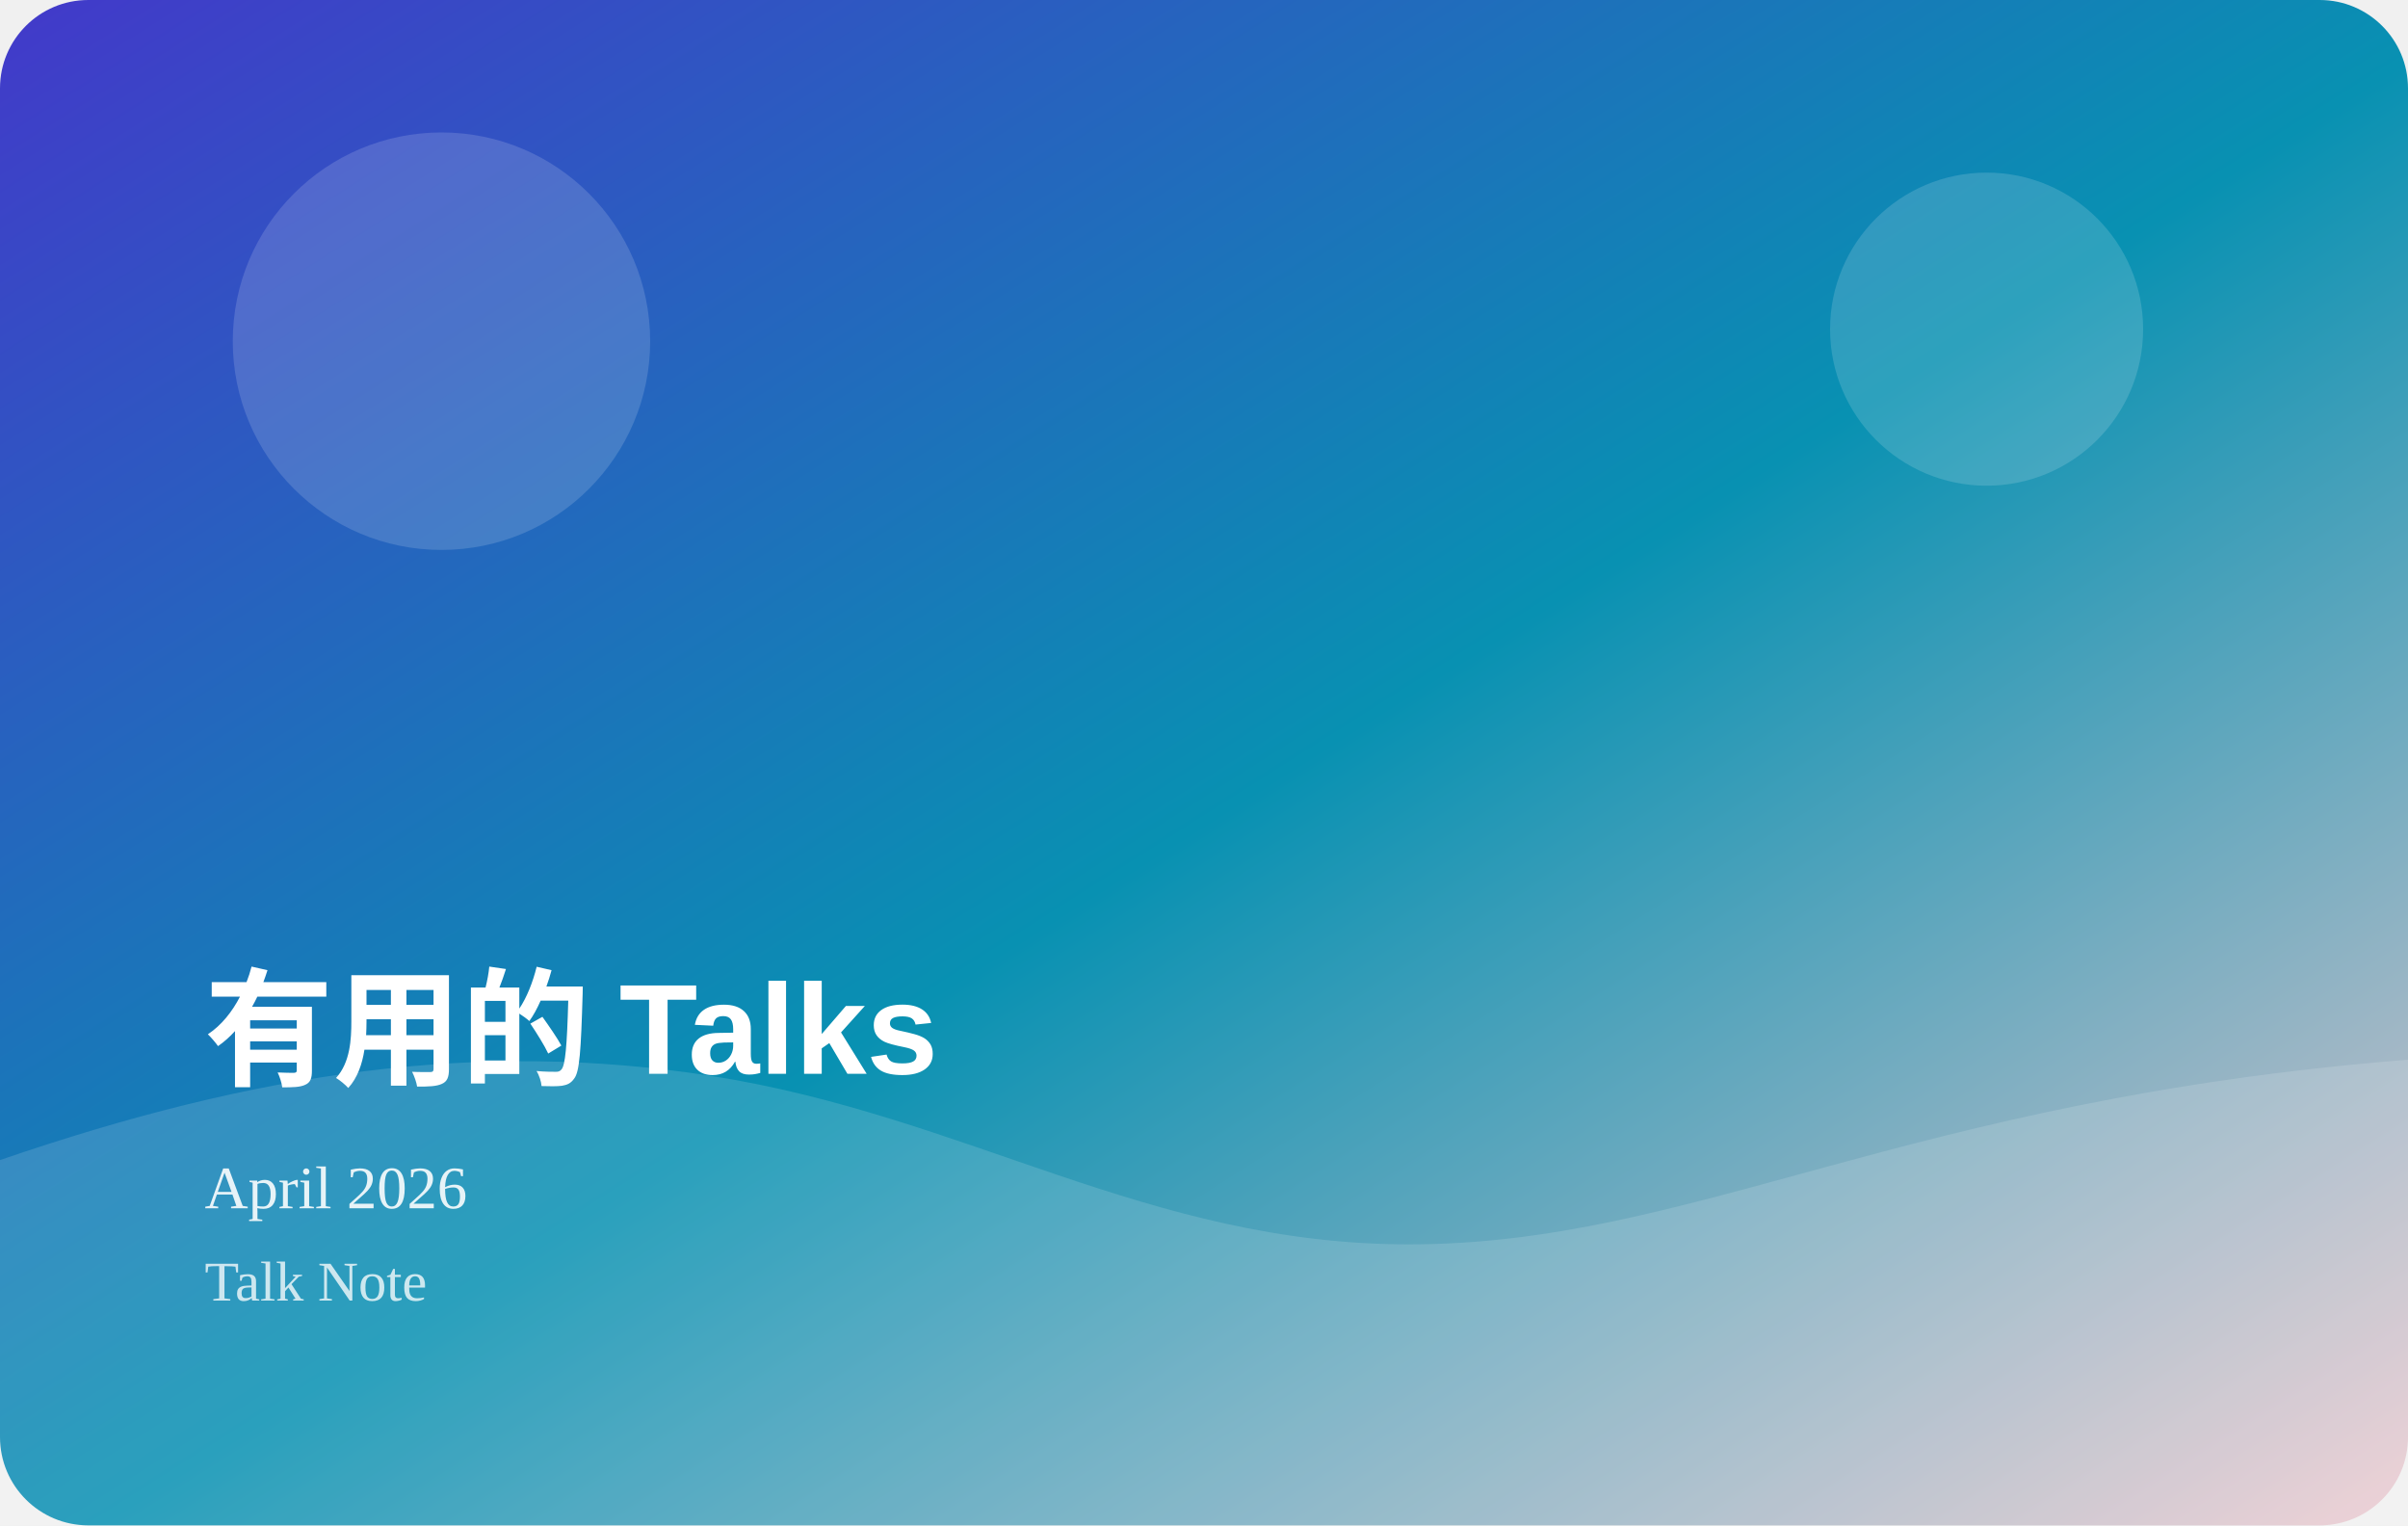
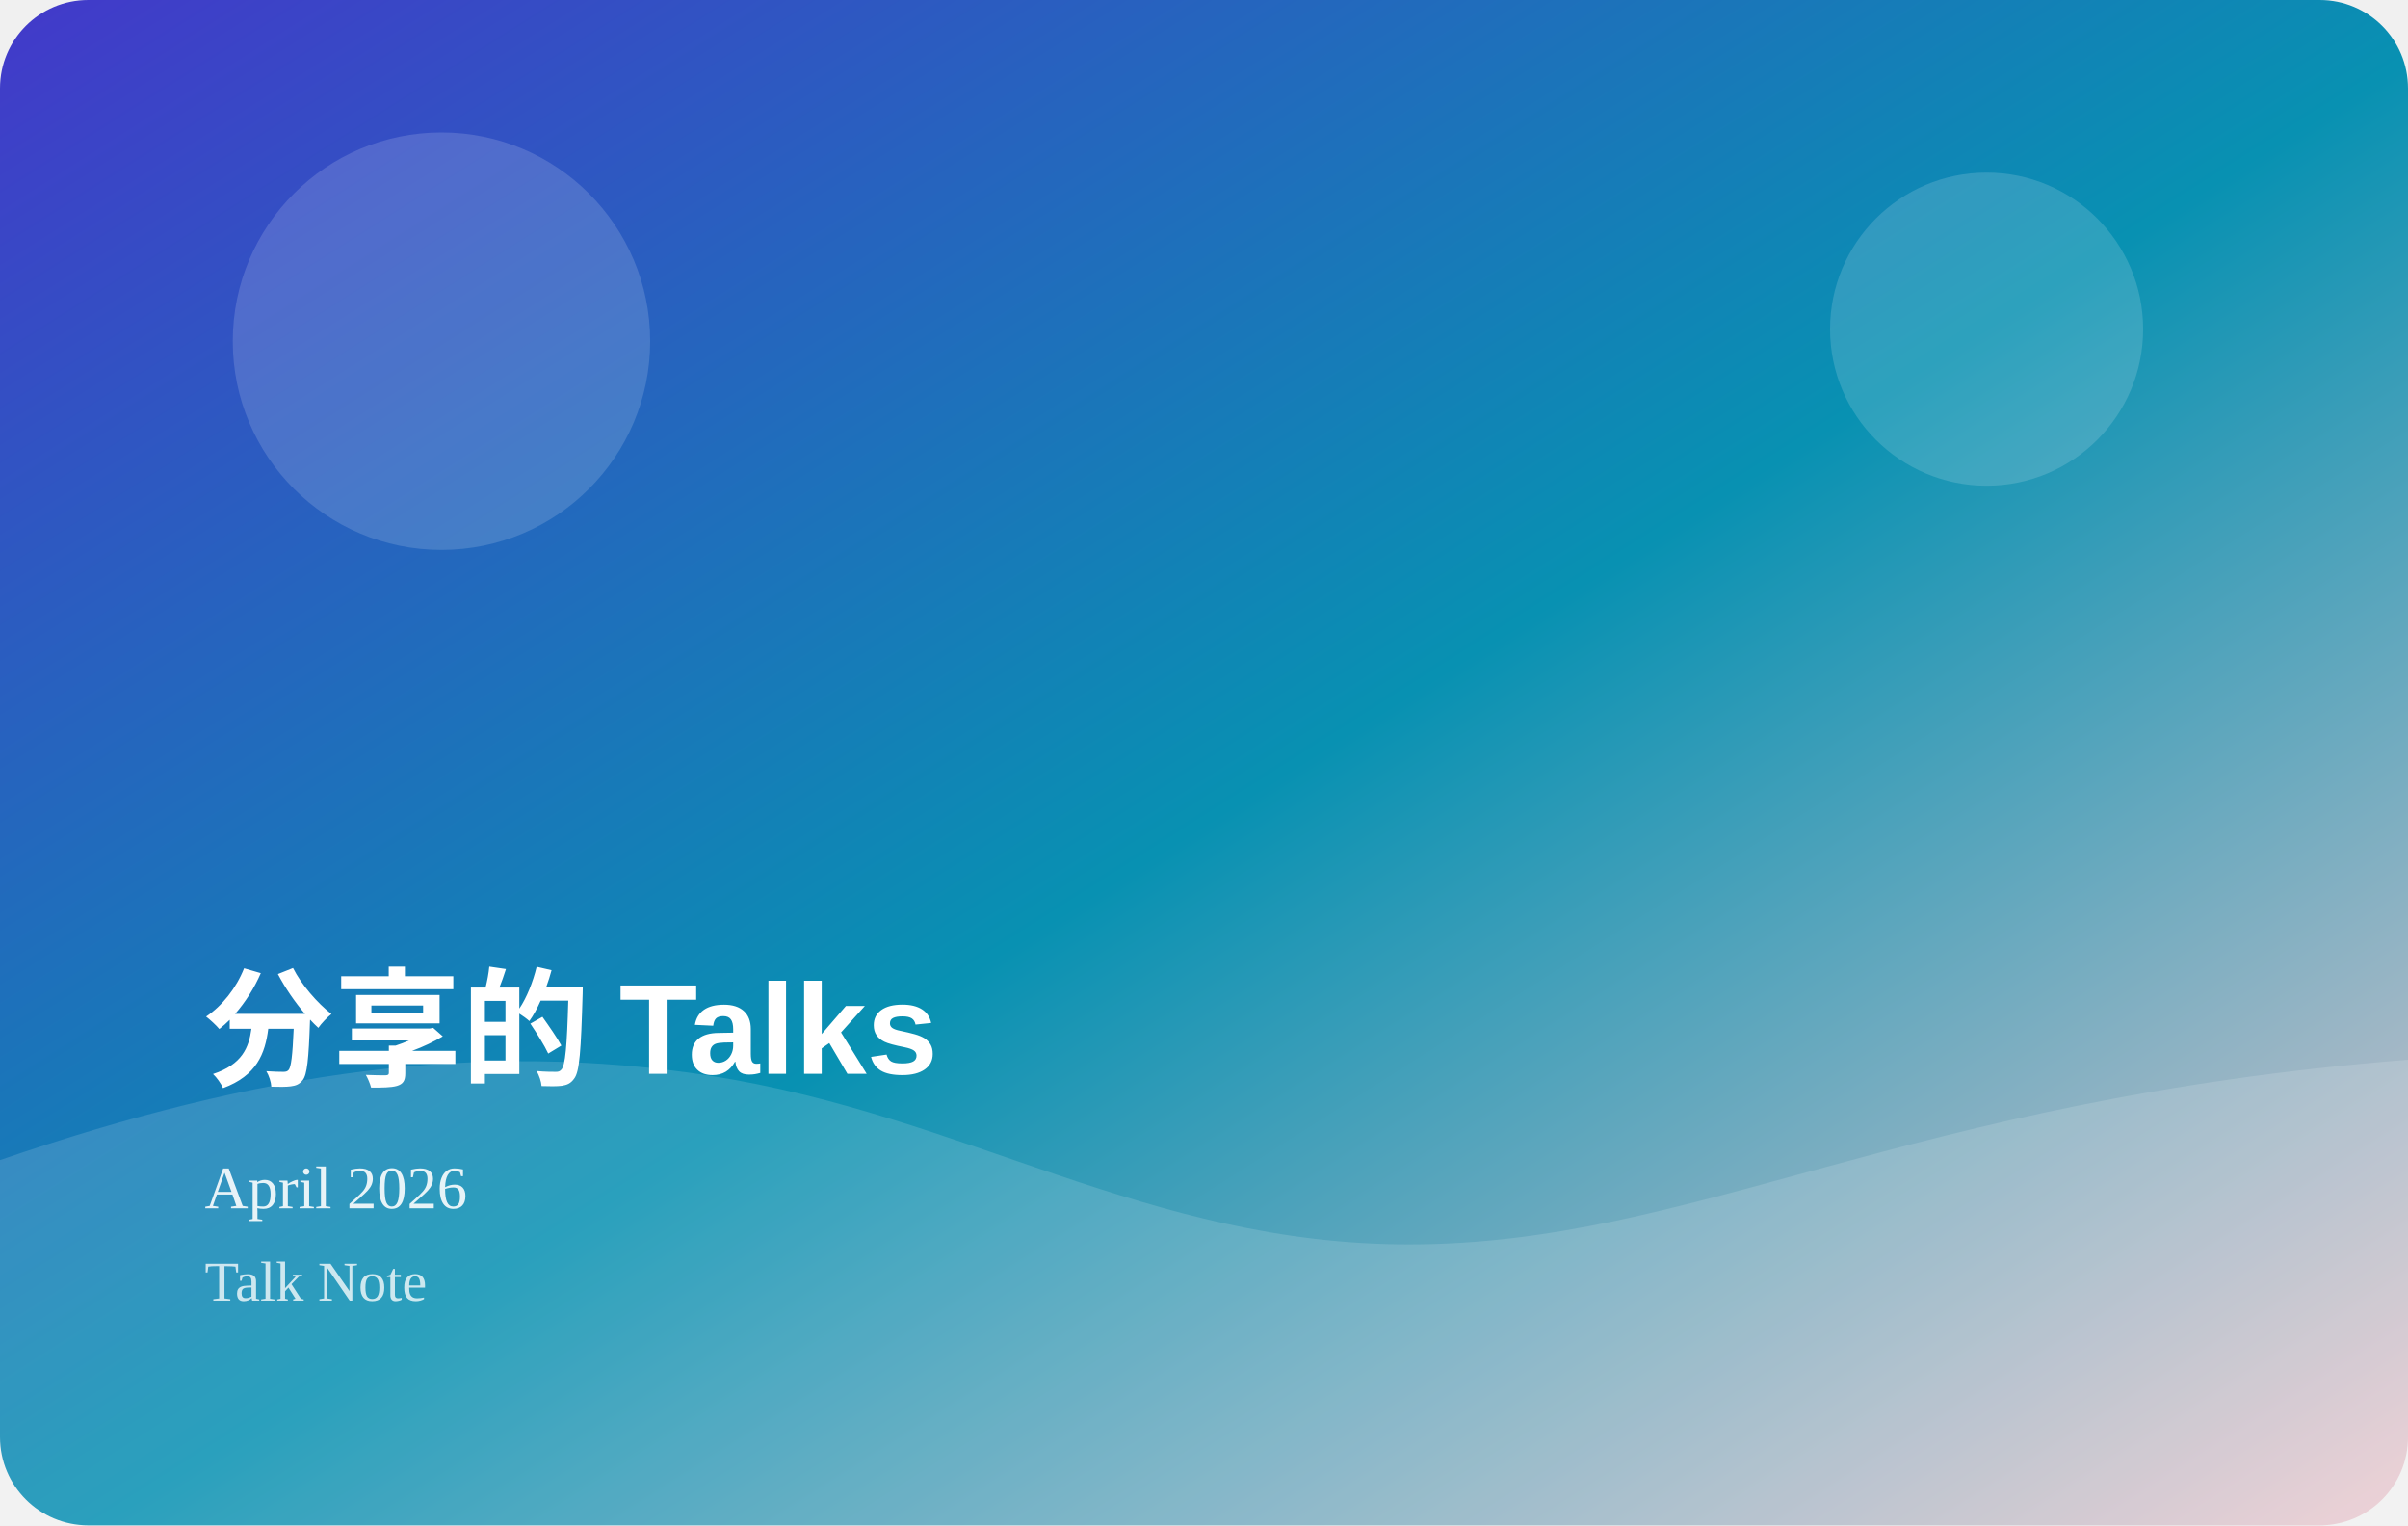
- <svg xmlns="http://www.w3.org/2000/svg" viewBox="0 0 1200 760" role="img" aria-label="有用的 Talks">
+ <svg xmlns="http://www.w3.org/2000/svg" viewBox="0 0 1200 760" role="img" aria-label="分享的 Talks">
  <defs>
    <linearGradient id="noteGradient" x1="0%" y1="0%" x2="100%" y2="100%">
      <stop offset="0%" stop-color="#4338ca" />
      <stop offset="52%" stop-color="#0891b2" />
      <stop offset="100%" stop-color="#f0cbd0" />
    </linearGradient>
  </defs>
  <rect width="1200" height="760" rx="44" fill="url(#noteGradient)" />
  <circle cx="220" cy="170" r="104" fill="rgba(255,255,255,0.15)" />
  <circle cx="990" cy="164" r="78" fill="rgba(255,255,255,0.15)" />
  <path d="M0 578C128 534 238 518 354 536C482 556 572 620 702 620C844 620 948 548 1200 528V760H0Z" fill="rgba(255,255,255,0.14)" />
-   <text x="102" y="536" font-family="Exo, Arial, sans-serif" font-size="64" font-weight="800" fill="#ffffff">有用的 Talks</text>
+   <text x="102" y="536" font-family="Exo, Arial, sans-serif" font-size="64" font-weight="800" fill="#ffffff">分享的 Talks</text>
  <text x="102" y="602" font-family="Source Sans 3, Arial, sans-serif" font-size="30" fill="rgba(255,255,255,0.88)">April 2026</text>
  <text x="102" y="648" font-family="Source Sans 3, Arial, sans-serif" font-size="28" fill="rgba(255,255,255,0.76)">Talk Note</text>
</svg>
